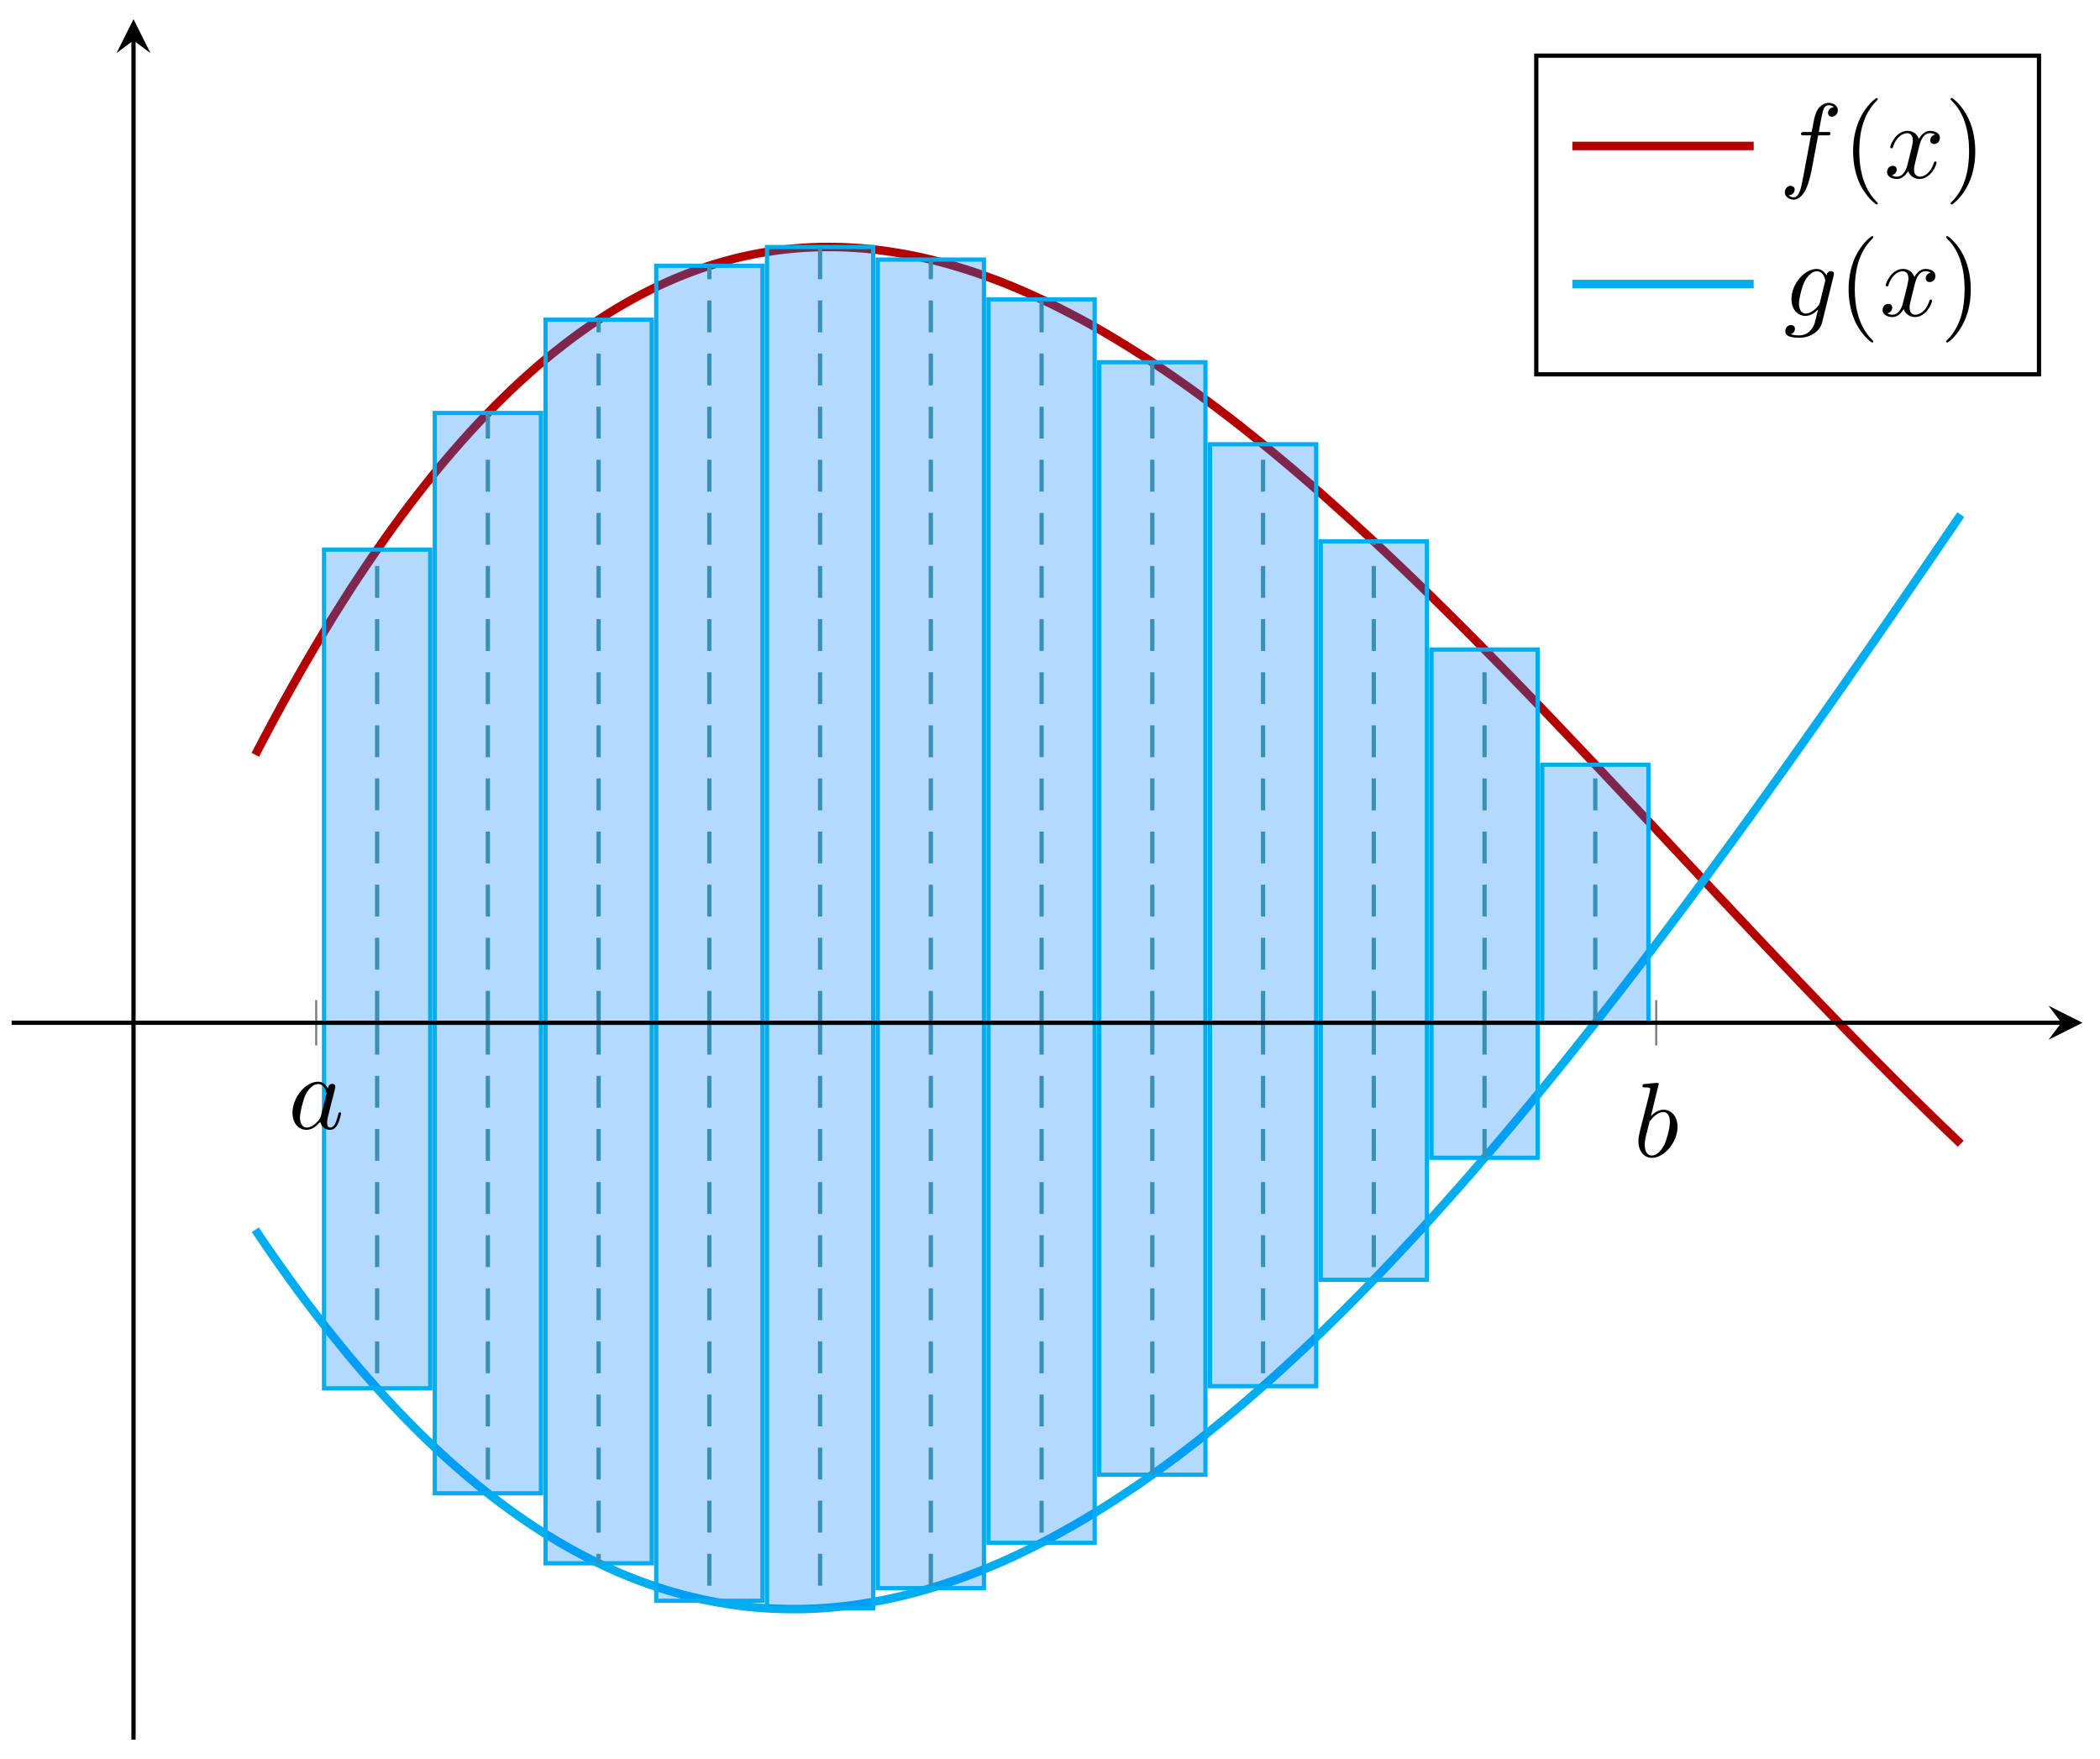
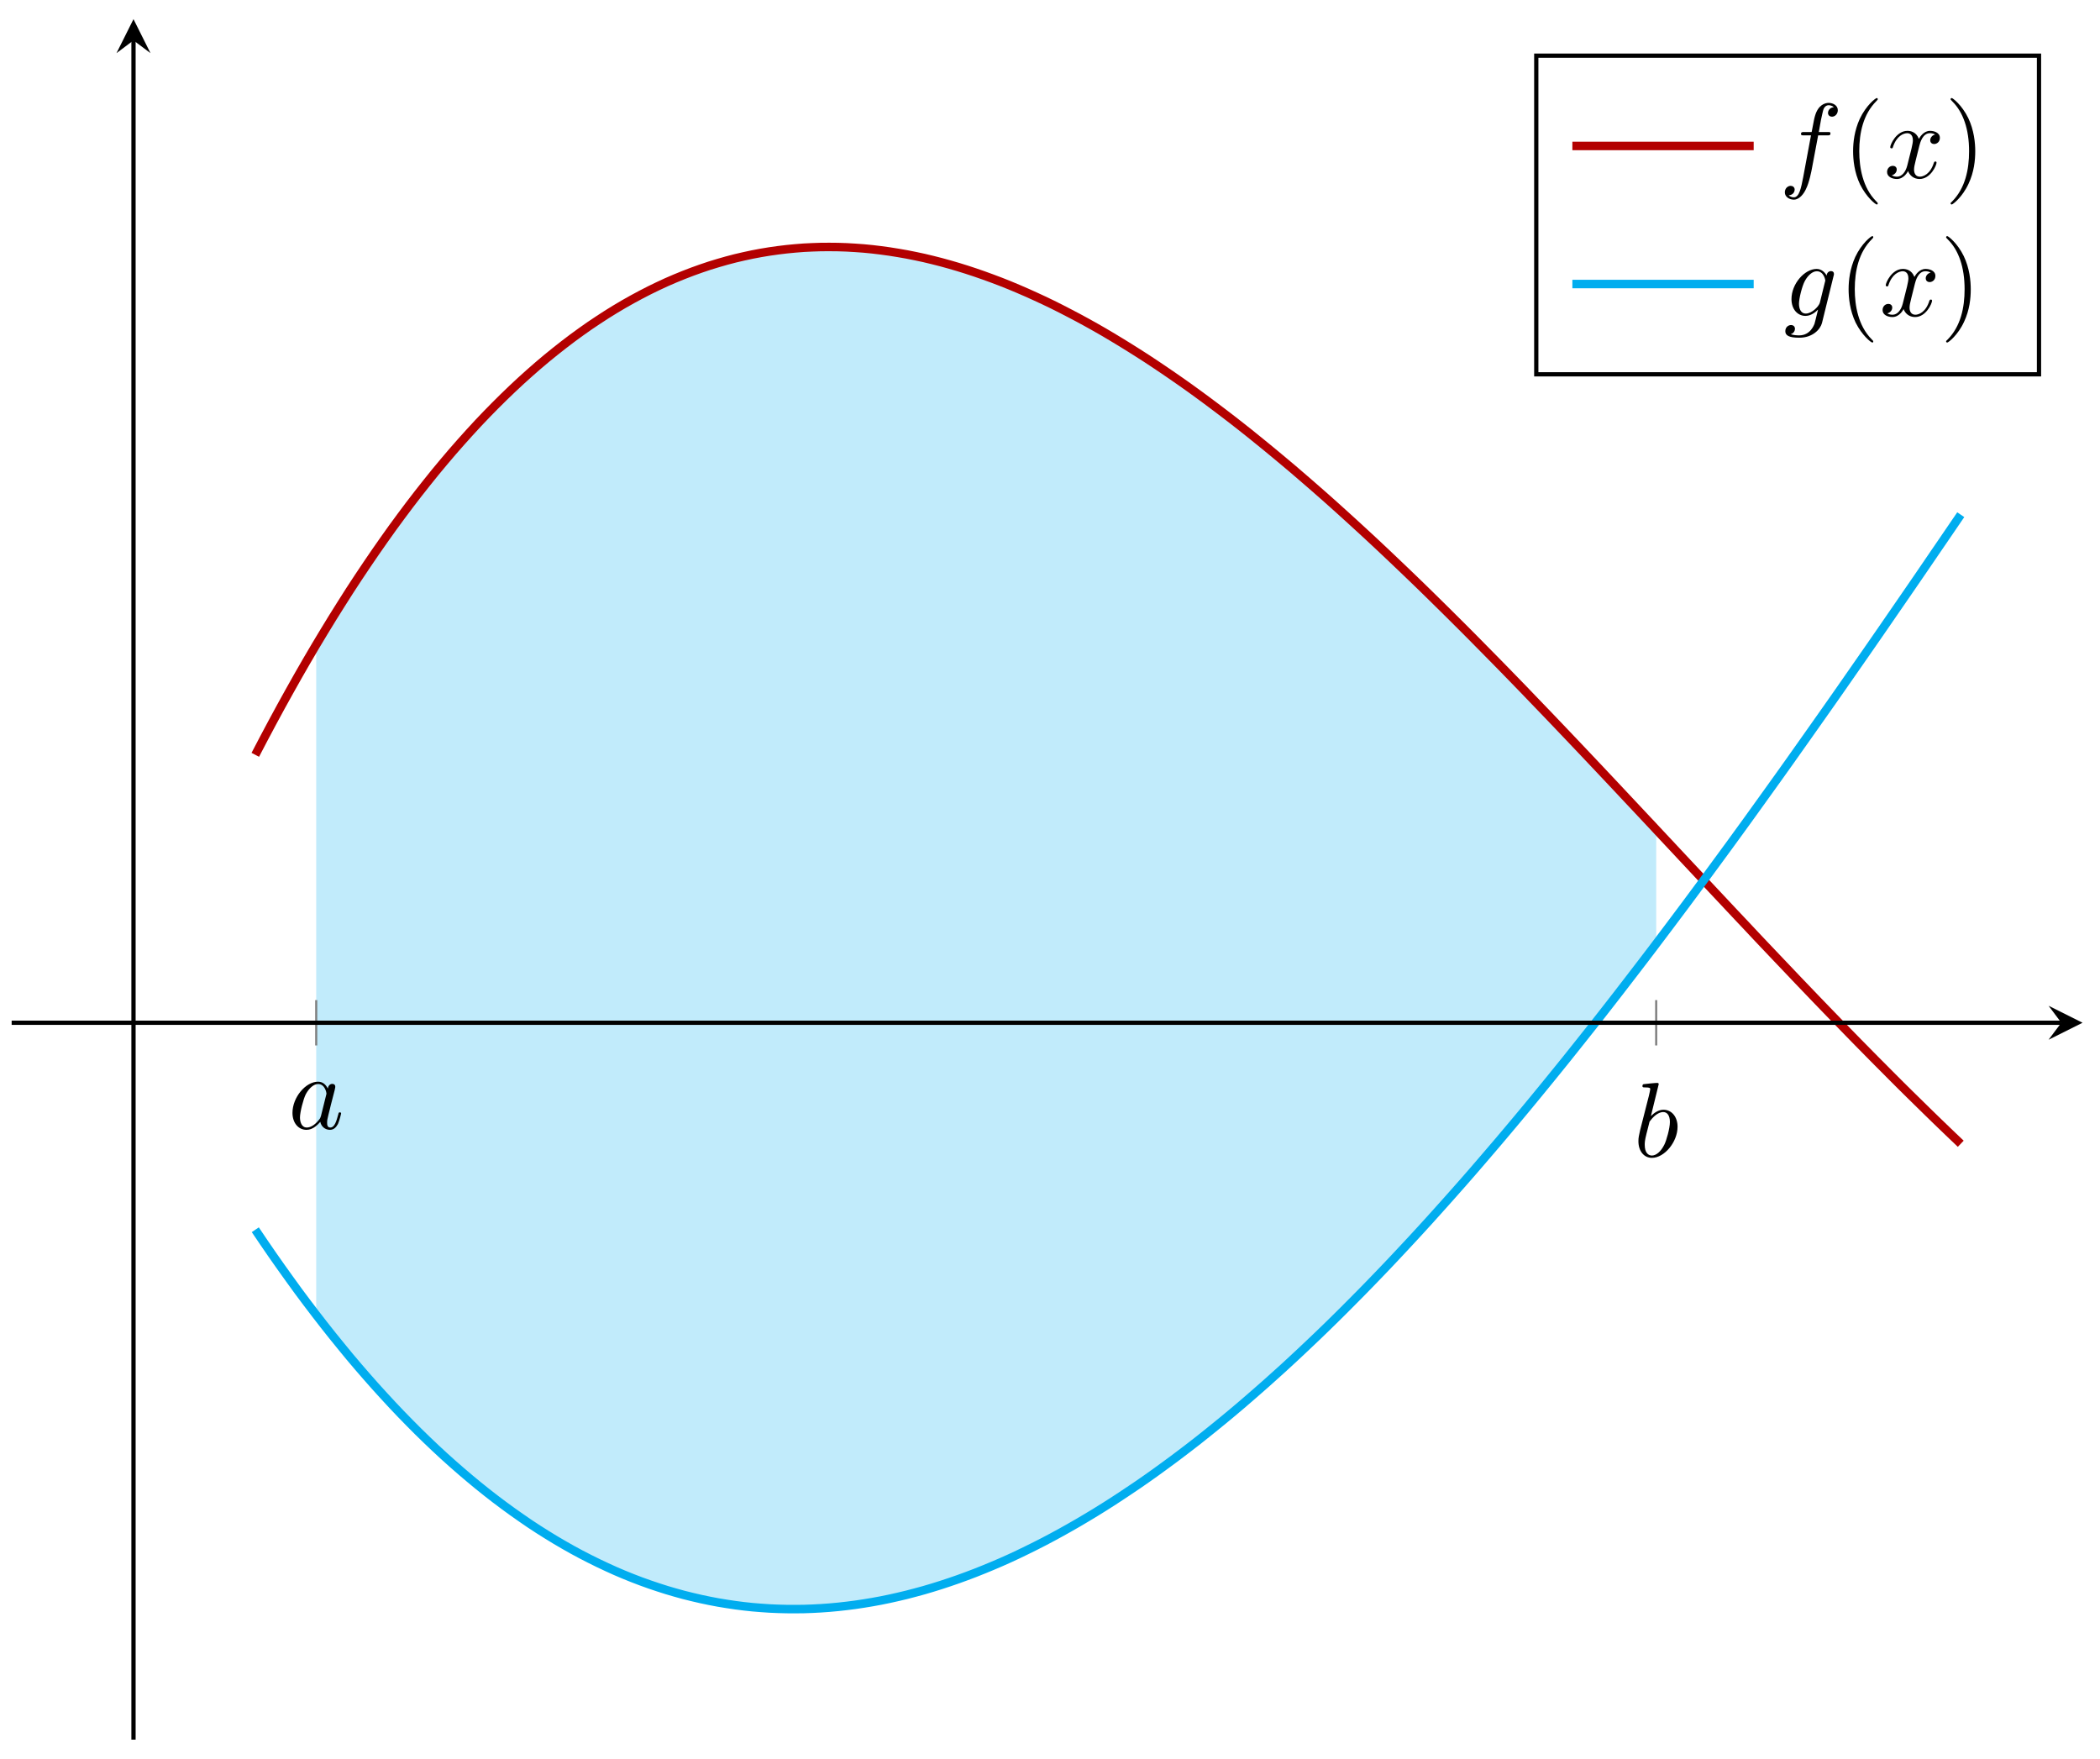
<svg xmlns="http://www.w3.org/2000/svg" xmlns:xlink="http://www.w3.org/1999/xlink" width="197pt" height="165pt" viewBox="0 0 197 165" version="1.1">
  <defs>
    <g>
      <symbol overflow="visible" id="glyph0-0">
        <path style="stroke:none;" d="" />
      </symbol>
      <symbol overflow="visible" id="glyph0-1">
        <path style="stroke:none;" d="M 3.719 -3.766 C 3.531 -4.141 3.25 -4.406 2.797 -4.406 C 1.641 -4.406 0.406 -2.938 0.406 -1.484 C 0.406 -0.547 0.953 0.109 1.719 0.109 C 1.922 0.109 2.422 0.062 3.016 -0.641 C 3.094 -0.219 3.453 0.109 3.922 0.109 C 4.281 0.109 4.5 -0.125 4.672 -0.438 C 4.828 -0.797 4.969 -1.406 4.969 -1.422 C 4.969 -1.531 4.875 -1.531 4.844 -1.531 C 4.75 -1.531 4.734 -1.484 4.703 -1.344 C 4.531 -0.703 4.359 -0.109 3.953 -0.109 C 3.672 -0.109 3.656 -0.375 3.656 -0.562 C 3.656 -0.781 3.672 -0.875 3.781 -1.312 C 3.891 -1.719 3.906 -1.828 4 -2.203 L 4.359 -3.594 C 4.422 -3.875 4.422 -3.891 4.422 -3.938 C 4.422 -4.109 4.312 -4.203 4.141 -4.203 C 3.891 -4.203 3.75 -3.984 3.719 -3.766 Z M 3.078 -1.188 C 3.016 -1 3.016 -0.984 2.875 -0.812 C 2.438 -0.266 2.031 -0.109 1.75 -0.109 C 1.25 -0.109 1.109 -0.656 1.109 -1.047 C 1.109 -1.547 1.422 -2.766 1.656 -3.234 C 1.969 -3.812 2.406 -4.188 2.812 -4.188 C 3.453 -4.188 3.594 -3.375 3.594 -3.312 C 3.594 -3.25 3.578 -3.188 3.562 -3.141 Z M 3.078 -1.188 " />
      </symbol>
      <symbol overflow="visible" id="glyph0-2">
        <path style="stroke:none;" d="M 2.375 -6.812 C 2.375 -6.812 2.375 -6.922 2.25 -6.922 C 2.031 -6.922 1.297 -6.844 1.031 -6.812 C 0.953 -6.812 0.844 -6.797 0.844 -6.625 C 0.844 -6.5 0.938 -6.5 1.094 -6.5 C 1.562 -6.5 1.578 -6.438 1.578 -6.328 C 1.578 -6.266 1.5 -5.922 1.453 -5.719 L 0.625 -2.469 C 0.516 -1.969 0.469 -1.797 0.469 -1.453 C 0.469 -0.516 1 0.109 1.734 0.109 C 2.906 0.109 4.141 -1.375 4.141 -2.812 C 4.141 -3.719 3.609 -4.406 2.812 -4.406 C 2.359 -4.406 1.938 -4.109 1.641 -3.812 Z M 1.453 -3.047 C 1.5 -3.266 1.5 -3.281 1.594 -3.391 C 2.078 -4.031 2.531 -4.188 2.797 -4.188 C 3.156 -4.188 3.422 -3.891 3.422 -3.25 C 3.422 -2.656 3.094 -1.516 2.906 -1.141 C 2.578 -0.469 2.125 -0.109 1.734 -0.109 C 1.391 -0.109 1.062 -0.375 1.062 -1.109 C 1.062 -1.312 1.062 -1.5 1.219 -2.125 Z M 1.453 -3.047 " />
      </symbol>
      <symbol overflow="visible" id="glyph0-3">
        <path style="stroke:none;" d="M 3.656 -3.984 L 4.516 -3.984 C 4.719 -3.984 4.812 -3.984 4.812 -4.188 C 4.812 -4.297 4.719 -4.297 4.547 -4.297 L 3.719 -4.297 L 3.922 -5.438 C 3.969 -5.641 4.109 -6.344 4.172 -6.469 C 4.25 -6.656 4.422 -6.812 4.641 -6.812 C 4.672 -6.812 4.938 -6.812 5.125 -6.625 C 4.688 -6.594 4.578 -6.234 4.578 -6.094 C 4.578 -5.859 4.766 -5.734 4.953 -5.734 C 5.219 -5.734 5.5 -5.969 5.5 -6.344 C 5.5 -6.797 5.047 -7.031 4.641 -7.031 C 4.297 -7.031 3.672 -6.844 3.375 -5.859 C 3.312 -5.656 3.281 -5.547 3.047 -4.297 L 2.359 -4.297 C 2.156 -4.297 2.047 -4.297 2.047 -4.109 C 2.047 -3.984 2.141 -3.984 2.328 -3.984 L 2.984 -3.984 L 2.25 -0.047 C 2.062 0.922 1.891 1.828 1.375 1.828 C 1.328 1.828 1.094 1.828 0.891 1.641 C 1.359 1.609 1.453 1.25 1.453 1.109 C 1.453 0.875 1.266 0.75 1.078 0.75 C 0.812 0.75 0.531 0.984 0.531 1.359 C 0.531 1.797 0.969 2.047 1.375 2.047 C 1.922 2.047 2.328 1.453 2.5 1.078 C 2.828 0.453 3.047 -0.75 3.062 -0.828 Z M 3.656 -3.984 " />
      </symbol>
      <symbol overflow="visible" id="glyph0-4">
        <path style="stroke:none;" d="M 3.328 -3.016 C 3.391 -3.266 3.625 -4.188 4.312 -4.188 C 4.359 -4.188 4.609 -4.188 4.812 -4.062 C 4.531 -4 4.344 -3.766 4.344 -3.516 C 4.344 -3.359 4.453 -3.172 4.719 -3.172 C 4.938 -3.172 5.25 -3.344 5.25 -3.75 C 5.25 -4.266 4.672 -4.406 4.328 -4.406 C 3.75 -4.406 3.406 -3.875 3.281 -3.656 C 3.031 -4.312 2.5 -4.406 2.203 -4.406 C 1.172 -4.406 0.594 -3.125 0.594 -2.875 C 0.594 -2.766 0.703 -2.766 0.719 -2.766 C 0.797 -2.766 0.828 -2.797 0.844 -2.875 C 1.188 -3.938 1.844 -4.188 2.188 -4.188 C 2.375 -4.188 2.719 -4.094 2.719 -3.516 C 2.719 -3.203 2.547 -2.547 2.188 -1.141 C 2.031 -0.531 1.672 -0.109 1.234 -0.109 C 1.172 -0.109 0.953 -0.109 0.734 -0.234 C 0.984 -0.297 1.203 -0.5 1.203 -0.781 C 1.203 -1.047 0.984 -1.125 0.844 -1.125 C 0.531 -1.125 0.297 -0.875 0.297 -0.547 C 0.297 -0.094 0.781 0.109 1.219 0.109 C 1.891 0.109 2.25 -0.594 2.266 -0.641 C 2.391 -0.281 2.75 0.109 3.344 0.109 C 4.375 0.109 4.938 -1.172 4.938 -1.422 C 4.938 -1.531 4.859 -1.531 4.828 -1.531 C 4.734 -1.531 4.719 -1.484 4.688 -1.422 C 4.359 -0.344 3.688 -0.109 3.375 -0.109 C 2.984 -0.109 2.828 -0.422 2.828 -0.766 C 2.828 -0.984 2.875 -1.203 2.984 -1.641 Z M 3.328 -3.016 " />
      </symbol>
      <symbol overflow="visible" id="glyph0-5">
        <path style="stroke:none;" d="M 4.688 -3.766 C 4.703 -3.812 4.719 -3.875 4.719 -3.938 C 4.719 -4.109 4.609 -4.203 4.438 -4.203 C 4.344 -4.203 4.062 -4.141 4.031 -3.781 C 3.844 -4.141 3.5 -4.406 3.094 -4.406 C 1.969 -4.406 0.734 -3.016 0.734 -1.578 C 0.734 -0.594 1.328 0 2.047 0 C 2.641 0 3.109 -0.469 3.203 -0.578 L 3.219 -0.562 C 3.016 0.312 2.891 0.734 2.891 0.75 C 2.844 0.844 2.516 1.828 1.453 1.828 C 1.266 1.828 0.938 1.812 0.656 1.719 C 0.953 1.641 1.062 1.375 1.062 1.203 C 1.062 1.047 0.953 0.859 0.688 0.859 C 0.469 0.859 0.156 1.031 0.156 1.438 C 0.156 1.844 0.516 2.047 1.469 2.047 C 2.719 2.047 3.438 1.266 3.594 0.672 Z M 3.406 -1.281 C 3.344 -1.016 3.109 -0.766 2.891 -0.578 C 2.688 -0.406 2.375 -0.219 2.078 -0.219 C 1.578 -0.219 1.438 -0.734 1.438 -1.141 C 1.438 -1.609 1.719 -2.797 2 -3.297 C 2.266 -3.781 2.688 -4.188 3.109 -4.188 C 3.766 -4.188 3.906 -3.375 3.906 -3.328 C 3.906 -3.281 3.891 -3.219 3.875 -3.188 Z M 3.406 -1.281 " />
      </symbol>
      <symbol overflow="visible" id="glyph1-0">
        <path style="stroke:none;" d="" />
      </symbol>
      <symbol overflow="visible" id="glyph1-1">
        <path style="stroke:none;" d="M 3.297 2.391 C 3.297 2.359 3.297 2.344 3.125 2.172 C 1.891 0.922 1.562 -0.969 1.562 -2.5 C 1.562 -4.234 1.938 -5.969 3.172 -7.203 C 3.297 -7.328 3.297 -7.344 3.297 -7.375 C 3.297 -7.453 3.266 -7.484 3.203 -7.484 C 3.094 -7.484 2.203 -6.797 1.609 -5.531 C 1.109 -4.438 0.984 -3.328 0.984 -2.5 C 0.984 -1.719 1.094 -0.516 1.641 0.625 C 2.25 1.844 3.094 2.5 3.203 2.5 C 3.266 2.5 3.297 2.469 3.297 2.391 Z M 3.297 2.391 " />
      </symbol>
      <symbol overflow="visible" id="glyph1-2">
        <path style="stroke:none;" d="M 2.875 -2.5 C 2.875 -3.266 2.766 -4.469 2.219 -5.609 C 1.625 -6.828 0.766 -7.484 0.672 -7.484 C 0.609 -7.484 0.562 -7.438 0.562 -7.375 C 0.562 -7.344 0.562 -7.328 0.75 -7.141 C 1.734 -6.156 2.297 -4.578 2.297 -2.5 C 2.297 -0.781 1.938 0.969 0.703 2.219 C 0.562 2.344 0.562 2.359 0.562 2.391 C 0.562 2.453 0.609 2.5 0.672 2.5 C 0.766 2.5 1.672 1.812 2.25 0.547 C 2.766 -0.547 2.875 -1.656 2.875 -2.5 Z M 2.875 -2.5 " />
      </symbol>
    </g>
    <clipPath id="clip1">
      <path d="M 12 11 L 195.363 11 L 195.363 119 L 12 119 Z M 12 11 " />
    </clipPath>
    <clipPath id="clip2">
      <path d="M 12 37 L 195.363 37 L 195.363 163 L 12 163 Z M 12 37 " />
    </clipPath>
  </defs>
  <g id="surface1">
+     <path style=" stroke:none;fill-rule:nonzero;fill:rgb(40.001%,80.704%,96.237%);fill-opacity:0.4;" d="M 29.664 60.48 L 30.383 59.285 L 31.188 57.969 L 31.992 56.684 L 32.793 55.422 L 33.598 54.191 L 34.402 52.988 L 35.207 51.809 L 36.012 50.656 L 36.812 49.531 L 37.617 48.434 L 38.422 47.359 L 39.227 46.312 L 40.031 45.293 L 40.832 44.297 L 41.637 43.328 L 42.441 42.383 L 43.246 41.465 L 44.051 40.57 L 44.852 39.699 L 45.656 38.855 L 46.461 38.035 L 47.266 37.238 L 48.07 36.465 L 48.875 35.715 L 49.676 34.992 L 50.48 34.289 L 51.285 33.609 L 52.09 32.957 L 52.895 32.324 L 53.695 31.715 L 54.5 31.129 L 55.305 30.562 L 56.109 30.023 L 56.914 29.5 L 57.715 29.004 L 58.52 28.527 L 59.324 28.074 L 60.129 27.641 L 60.934 27.227 L 61.738 26.836 L 62.539 26.465 L 63.344 26.117 L 64.148 25.789 L 64.953 25.48 L 65.758 25.191 L 66.559 24.922 L 67.363 24.676 L 68.168 24.445 L 68.973 24.234 L 69.777 24.047 L 70.578 23.875 L 71.383 23.723 L 72.188 23.59 L 72.992 23.477 L 73.797 23.379 L 74.602 23.301 L 75.402 23.238 L 76.207 23.199 L 77.012 23.172 L 77.816 23.168 L 78.621 23.176 L 79.422 23.203 L 80.227 23.25 L 81.031 23.309 L 81.836 23.387 L 82.641 23.484 L 83.441 23.594 L 84.246 23.723 L 85.051 23.863 L 85.855 24.023 L 86.66 24.195 L 87.465 24.387 L 88.266 24.59 L 89.07 24.812 L 89.875 25.047 L 90.68 25.297 L 91.484 25.562 L 92.285 25.84 L 93.09 26.133 L 93.895 26.438 L 94.699 26.758 L 95.504 27.094 L 96.305 27.441 L 97.109 27.805 L 97.914 28.176 L 98.719 28.562 L 99.523 28.965 L 100.324 29.379 L 101.129 29.801 L 101.934 30.238 L 102.738 30.688 L 103.543 31.148 L 104.348 31.625 L 105.148 32.109 L 105.953 32.605 L 106.758 33.113 L 107.562 33.629 L 108.367 34.16 L 109.168 34.699 L 109.973 35.25 L 110.777 35.809 L 111.582 36.379 L 112.387 36.961 L 113.188 37.551 L 113.992 38.152 L 114.797 38.762 L 115.602 39.379 L 116.406 40.008 L 117.211 40.645 L 118.012 41.293 L 118.816 41.945 L 119.621 42.609 L 120.426 43.281 L 121.23 43.957 L 122.031 44.645 L 122.836 45.34 L 123.641 46.043 L 124.445 46.75 L 125.25 47.469 L 126.051 48.191 L 126.855 48.922 L 127.66 49.66 L 128.465 50.402 L 129.27 51.152 L 130.074 51.91 L 130.875 52.672 L 131.68 53.438 L 132.484 54.211 L 133.289 54.988 L 134.094 55.773 L 134.895 56.562 L 135.699 57.355 L 137.309 58.957 L 138.113 59.766 L 138.914 60.578 L 140.523 62.211 L 141.328 63.035 L 142.938 64.691 L 143.738 65.527 L 145.348 67.199 L 146.957 68.887 L 147.758 69.73 L 148.562 70.578 L 150.172 72.281 L 150.977 73.137 L 151.777 73.988 L 152.582 74.848 L 153.387 75.703 L 154.191 76.562 L 154.996 77.418 L 155.367 77.816 L 155.367 88.535 L 154.996 89.027 L 154.191 90.082 L 153.387 91.133 L 152.582 92.18 L 151.777 93.223 L 150.977 94.254 L 150.172 95.285 L 149.367 96.309 L 148.562 97.324 L 147.758 98.336 L 146.957 99.34 L 146.152 100.336 L 145.348 101.328 L 144.543 102.312 L 143.738 103.293 L 142.938 104.262 L 142.133 105.227 L 141.328 106.184 L 140.523 107.137 L 139.719 108.078 L 138.914 109.016 L 138.113 109.945 L 137.309 110.867 L 136.504 111.777 L 135.699 112.684 L 134.895 113.582 L 134.094 114.473 L 133.289 115.355 L 132.484 116.23 L 131.68 117.094 L 130.875 117.953 L 130.074 118.801 L 129.27 119.641 L 128.465 120.473 L 127.66 121.297 L 126.855 122.109 L 126.051 122.918 L 125.25 123.711 L 124.445 124.5 L 123.641 125.277 L 122.836 126.043 L 122.031 126.805 L 121.23 127.551 L 120.426 128.293 L 119.621 129.02 L 118.816 129.742 L 118.012 130.449 L 117.211 131.148 L 116.406 131.84 L 115.602 132.52 L 114.797 133.188 L 113.992 133.844 L 113.188 134.492 L 112.387 135.129 L 111.582 135.754 L 110.777 136.367 L 109.973 136.973 L 109.168 137.562 L 108.367 138.145 L 107.562 138.715 L 106.758 139.273 L 105.953 139.816 L 105.148 140.352 L 104.348 140.875 L 103.543 141.387 L 102.738 141.887 L 101.934 142.371 L 101.129 142.848 L 100.324 143.309 L 99.523 143.758 L 98.719 144.195 L 97.914 144.621 L 97.109 145.031 L 96.305 145.43 L 95.504 145.816 L 94.699 146.191 L 93.895 146.551 L 93.09 146.895 L 92.285 147.227 L 91.484 147.547 L 90.68 147.852 L 89.875 148.145 L 89.07 148.422 L 88.266 148.688 L 87.465 148.938 L 86.66 149.176 L 85.855 149.395 L 85.051 149.605 L 84.246 149.797 L 83.441 149.977 L 82.641 150.141 L 81.836 150.289 L 81.031 150.422 L 80.227 150.543 L 79.422 150.645 L 78.621 150.734 L 77.816 150.809 L 77.012 150.867 L 76.207 150.91 L 75.402 150.938 L 74.602 150.945 L 73.797 150.941 L 72.992 150.922 L 72.188 150.887 L 71.383 150.832 L 70.578 150.766 L 69.777 150.68 L 68.973 150.578 L 68.168 150.457 L 67.363 150.324 L 66.559 150.172 L 65.758 150.004 L 64.953 149.816 L 64.148 149.617 L 63.344 149.395 L 62.539 149.16 L 61.738 148.902 L 60.934 148.633 L 60.129 148.344 L 59.324 148.035 L 58.52 147.711 L 57.715 147.367 L 56.914 147.004 L 56.109 146.625 L 55.305 146.227 L 54.5 145.812 L 53.695 145.379 L 52.895 144.926 L 52.09 144.453 L 51.285 143.961 L 50.48 143.453 L 49.676 142.926 L 48.875 142.375 L 48.07 141.809 L 47.266 141.223 L 46.461 140.617 L 45.656 139.992 L 44.852 139.348 L 44.051 138.684 L 43.246 138 L 42.441 137.297 L 41.637 136.574 L 40.832 135.828 L 40.031 135.066 L 39.227 134.281 L 38.422 133.473 L 37.617 132.648 L 36.812 131.801 L 36.012 130.934 L 35.207 130.047 L 34.402 129.137 L 33.598 128.207 L 32.793 127.258 L 31.992 126.281 L 31.188 125.289 L 30.383 124.273 L 29.664 123.348 Z M 29.664 60.48 " />
    <g clip-path="url(#clip1)" clip-rule="nonzero">
      <path style="fill:none;stroke-width:0.797;stroke-linecap:butt;stroke-linejoin:miter;stroke:rgb(70%,0%,0%);stroke-opacity:1;stroke-miterlimit:10;" d="M 22.853 92.38 L 23.658 93.919 L 24.462 95.43 L 25.267 96.915 L 26.072 98.368 L 26.873 99.793 L 27.677 101.192 L 28.482 102.563 L 29.287 103.903 L 30.091 105.219 L 30.896 106.504 L 31.697 107.766 L 32.501 108.996 L 33.306 110.199 L 34.111 111.379 L 34.915 112.531 L 35.716 113.656 L 36.521 114.754 L 37.325 115.828 L 38.13 116.875 L 38.935 117.895 L 39.736 118.891 L 40.54 119.859 L 41.345 120.805 L 42.15 121.723 L 42.954 122.617 L 43.755 123.488 L 44.56 124.332 L 45.364 125.152 L 46.169 125.949 L 46.974 126.723 L 47.778 127.473 L 48.579 128.195 L 49.384 128.898 L 50.188 129.578 L 50.993 130.23 L 51.798 130.863 L 52.599 131.472 L 53.403 132.058 L 54.208 132.625 L 55.013 133.164 L 55.817 133.687 L 56.618 134.183 L 57.423 134.66 L 58.227 135.113 L 59.032 135.547 L 59.837 135.961 L 60.641 136.351 L 61.442 136.722 L 62.247 137.07 L 63.052 137.398 L 63.856 137.707 L 64.661 137.996 L 65.462 138.265 L 66.266 138.511 L 67.071 138.742 L 67.876 138.953 L 68.68 139.14 L 69.481 139.312 L 70.286 139.464 L 71.09 139.597 L 71.895 139.711 L 72.7 139.808 L 73.504 139.886 L 74.305 139.949 L 75.11 139.988 L 75.915 140.015 L 76.719 140.019 L 77.524 140.011 L 78.325 139.984 L 79.129 139.937 L 79.934 139.879 L 80.739 139.8 L 81.543 139.703 L 82.344 139.593 L 83.149 139.464 L 83.953 139.324 L 84.758 139.164 L 85.563 138.992 L 86.367 138.8 L 87.168 138.597 L 87.973 138.375 L 88.778 138.14 L 89.582 137.89 L 90.387 137.625 L 91.188 137.347 L 91.992 137.054 L 92.797 136.75 L 93.602 136.429 L 94.406 136.093 L 95.207 135.746 L 96.012 135.383 L 96.816 135.011 L 97.621 134.625 L 98.426 134.222 L 99.227 133.808 L 100.031 133.386 L 100.836 132.949 L 101.641 132.5 L 102.445 132.039 L 103.25 131.562 L 104.051 131.078 L 104.855 130.582 L 105.66 130.074 L 106.465 129.558 L 107.269 129.027 L 108.07 128.488 L 108.875 127.937 L 109.679 127.379 L 110.484 126.809 L 111.289 126.226 L 112.09 125.637 L 112.894 125.035 L 113.699 124.426 L 114.504 123.809 L 115.308 123.18 L 116.113 122.543 L 116.914 121.895 L 117.718 121.242 L 118.523 120.578 L 119.328 119.906 L 120.132 119.231 L 120.933 118.543 L 121.738 117.848 L 122.543 117.145 L 123.347 116.438 L 124.152 115.719 L 124.953 114.996 L 125.757 114.266 L 126.562 113.528 L 127.367 112.785 L 128.171 112.035 L 128.976 111.278 L 129.777 110.516 L 130.581 109.75 L 131.386 108.977 L 132.191 108.199 L 132.995 107.414 L 133.796 106.625 L 134.601 105.832 L 136.21 104.231 L 137.015 103.422 L 137.816 102.61 L 139.425 100.977 L 140.23 100.153 L 141.839 98.497 L 142.64 97.661 L 144.249 95.989 L 145.858 94.301 L 146.659 93.458 L 147.464 92.61 L 149.073 90.907 L 149.878 90.051 L 150.679 89.2 L 151.483 88.341 L 152.288 87.485 L 153.093 86.626 L 153.897 85.77 L 154.698 84.911 L 158.721 80.614 L 159.522 79.755 L 160.327 78.899 L 161.132 78.04 L 161.936 77.184 L 162.741 76.333 L 163.542 75.477 L 164.346 74.626 L 165.956 72.931 L 166.76 72.087 L 167.561 71.243 L 169.17 69.564 L 169.975 68.728 L 170.78 67.896 L 171.584 67.068 L 172.385 66.243 L 173.19 65.419 L 174.799 63.786 L 175.604 62.978 L 176.405 62.173 L 177.209 61.368 L 178.014 60.572 L 179.623 58.993 L 180.424 58.212 L 181.229 57.435 L 182.034 56.661 L 182.838 55.896 " transform="matrix(1.00002,0,0,-1.00002,1.095662,163.1899)" />
    </g>
    <g clip-path="url(#clip2)" clip-rule="nonzero">
      <path style="fill:none;stroke-width:0.797;stroke-linecap:butt;stroke-linejoin:miter;stroke:rgb(0%,67.839%,93.729%);stroke-opacity:1;stroke-miterlimit:10;" d="M 22.853 47.83 L 23.658 46.638 L 24.462 45.466 L 25.267 44.322 L 26.072 43.197 L 26.873 42.091 L 27.677 41.013 L 28.482 39.955 L 29.287 38.916 L 30.091 37.9 L 30.896 36.908 L 31.697 35.931 L 32.501 34.982 L 33.306 34.053 L 34.111 33.142 L 34.915 32.256 L 35.716 31.389 L 36.521 30.541 L 37.325 29.717 L 38.13 28.908 L 38.935 28.123 L 39.736 27.361 L 40.54 26.615 L 41.345 25.893 L 42.15 25.189 L 42.954 24.506 L 43.755 23.842 L 44.56 23.197 L 45.364 22.572 L 46.169 21.967 L 46.974 21.381 L 47.778 20.815 L 48.579 20.264 L 49.384 19.736 L 50.188 19.229 L 50.993 18.736 L 51.798 18.264 L 52.599 17.811 L 53.403 17.377 L 54.208 16.963 L 55.013 16.565 L 55.817 16.186 L 56.618 15.822 L 57.423 15.479 L 58.227 15.154 L 59.032 14.846 L 59.837 14.557 L 60.641 14.287 L 61.442 14.03 L 62.247 13.795 L 63.052 13.572 L 63.856 13.373 L 64.661 13.186 L 65.462 13.018 L 66.266 12.865 L 67.071 12.733 L 67.876 12.612 L 68.68 12.51 L 69.481 12.424 L 70.286 12.358 L 71.09 12.303 L 71.895 12.268 L 72.7 12.248 L 73.504 12.244 L 74.305 12.252 L 75.11 12.28 L 75.915 12.323 L 76.719 12.381 L 77.524 12.455 L 78.325 12.545 L 79.129 12.647 L 79.934 12.768 L 80.739 12.901 L 81.543 13.049 L 82.344 13.213 L 83.149 13.393 L 83.953 13.584 L 84.758 13.795 L 85.563 14.014 L 86.367 14.252 L 87.168 14.502 L 87.973 14.768 L 88.778 15.045 L 89.582 15.338 L 90.387 15.643 L 91.188 15.963 L 91.992 16.295 L 92.797 16.639 L 93.602 16.998 L 94.406 17.373 L 95.207 17.76 L 96.012 18.158 L 96.816 18.568 L 97.621 18.994 L 98.426 19.432 L 99.227 19.881 L 100.031 20.342 L 100.836 20.818 L 101.641 21.303 L 102.445 21.803 L 103.25 22.314 L 104.051 22.838 L 104.855 23.373 L 105.66 23.916 L 106.465 24.475 L 107.269 25.045 L 108.07 25.627 L 108.875 26.217 L 109.679 26.822 L 110.484 27.435 L 111.289 28.06 L 112.09 28.697 L 112.894 29.346 L 113.699 30.002 L 114.504 30.67 L 115.308 31.349 L 116.113 32.041 L 116.914 32.74 L 117.718 33.447 L 118.523 34.17 L 119.328 34.896 L 120.132 35.638 L 120.933 36.385 L 121.738 37.146 L 122.543 37.912 L 123.347 38.689 L 124.152 39.478 L 124.953 40.271 L 125.757 41.08 L 126.562 41.892 L 127.367 42.716 L 128.171 43.548 L 128.976 44.388 L 129.777 45.236 L 130.581 46.095 L 131.386 46.959 L 132.191 47.834 L 132.995 48.716 L 133.796 49.607 L 134.601 50.505 L 135.406 51.412 L 136.21 52.322 L 137.015 53.244 L 137.816 54.173 L 138.62 55.111 L 139.425 56.052 L 140.23 57.005 L 141.034 57.962 L 141.839 58.927 L 142.64 59.896 L 143.444 60.876 L 144.249 61.861 L 145.054 62.853 L 145.858 63.849 L 146.659 64.853 L 147.464 65.864 L 148.269 66.88 L 149.073 67.903 L 149.878 68.935 L 150.679 69.966 L 151.483 71.009 L 152.288 72.056 L 153.093 73.106 L 153.897 74.161 L 154.698 75.224 L 155.503 76.29 L 157.112 78.438 L 158.721 80.61 L 159.522 81.7 L 161.132 83.895 L 161.936 85.001 L 162.741 86.11 L 163.542 87.223 L 164.346 88.341 L 165.151 89.462 L 165.956 90.587 L 166.76 91.715 L 167.561 92.848 L 168.366 93.985 L 169.975 96.266 L 170.78 97.411 L 171.584 98.559 L 172.385 99.711 L 173.995 102.024 L 174.799 103.184 L 175.604 104.348 L 176.405 105.512 L 178.014 107.848 L 178.819 109.02 L 179.623 110.196 L 180.424 111.371 L 181.229 112.547 L 182.838 114.906 " transform="matrix(1.00002,0,0,-1.00002,1.095662,163.1899)" />
    </g>
-     <path style="fill-rule:nonzero;fill:rgb(0%,50%,100%);fill-opacity:0.3;stroke-width:0.399;stroke-linecap:butt;stroke-linejoin:miter;stroke:rgb(0%,67.839%,93.729%);stroke-opacity:1;stroke-miterlimit:10;" d="M 29.302 67.247 L 39.263 67.247 L 39.263 111.629 L 29.302 111.629 Z M 39.689 67.247 L 49.653 67.247 L 49.653 124.445 L 39.689 124.445 Z M 50.079 67.247 L 60.04 67.247 L 60.04 133.195 L 50.079 133.195 Z M 60.466 67.247 L 70.43 67.247 L 70.43 138.257 L 60.466 138.257 Z M 70.856 67.247 L 80.817 67.247 L 80.817 140.011 L 70.856 140.011 Z M 81.243 67.247 L 91.207 67.247 L 91.207 138.836 L 81.243 138.836 Z M 91.633 67.247 L 101.594 67.247 L 101.594 135.105 L 91.633 135.105 Z M 102.019 67.247 L 111.984 67.247 L 111.984 129.207 L 102.019 129.207 Z M 112.41 67.247 L 122.371 67.247 L 122.371 121.512 L 112.41 121.512 Z M 122.796 67.247 L 132.761 67.247 L 132.761 112.403 L 122.796 112.403 Z M 133.187 67.247 L 143.148 67.247 L 143.148 102.258 L 133.187 102.258 Z M 143.573 67.247 L 153.538 67.247 L 153.538 91.454 L 143.573 91.454 Z M 143.573 67.247 " transform="matrix(1.00002,0,0,-1.00002,1.095662,163.1899)" />
-     <path style="fill-rule:nonzero;fill:rgb(0%,50%,100%);fill-opacity:0.3;stroke-width:0.399;stroke-linecap:butt;stroke-linejoin:miter;stroke:rgb(0%,67.839%,93.729%);stroke-opacity:1;stroke-miterlimit:10;" d="M 29.302 67.247 L 39.263 67.247 L 39.263 32.951 L 29.302 32.951 Z M 39.689 67.247 L 49.653 67.247 L 49.653 23.107 L 39.689 23.107 Z M 50.079 67.247 L 60.04 67.247 L 60.04 16.541 L 50.079 16.541 Z M 60.466 67.247 L 70.43 67.247 L 70.43 13.022 L 60.466 13.022 Z M 70.856 67.247 L 80.817 67.247 L 80.817 12.319 L 70.856 12.319 Z M 81.243 67.247 L 91.207 67.247 L 91.207 14.209 L 81.243 14.209 Z M 91.633 67.247 L 101.594 67.247 L 101.594 18.463 L 91.633 18.463 Z M 102.019 67.247 L 111.984 67.247 L 111.984 24.854 L 102.019 24.854 Z M 112.41 67.247 L 122.371 67.247 L 122.371 33.158 L 112.41 33.158 Z M 122.796 67.247 L 132.761 67.247 L 132.761 43.138 L 122.796 43.138 Z M 133.187 67.247 L 143.148 67.247 L 143.148 54.579 L 133.187 54.579 Z M 143.573 67.247 L 153.538 67.247 Z M 143.573 67.247 " transform="matrix(1.00002,0,0,-1.00002,1.095662,163.1899)" />
-     <path style="fill:none;stroke-width:0.399;stroke-linecap:butt;stroke-linejoin:miter;stroke:rgb(22.235%,56.57%,71.022%);stroke-opacity:1;stroke-dasharray:2.989,1.993;stroke-miterlimit:10;" d="M 34.283 67.247 L 34.283 111.629 M 44.669 67.247 L 44.669 124.445 M 55.059 67.247 L 55.059 133.195 M 65.446 67.247 L 65.446 138.257 M 75.836 67.247 L 75.836 140.011 M 86.223 67.247 L 86.223 138.836 M 96.613 67.247 L 96.613 135.105 M 107 67.247 L 107 129.207 M 117.39 67.247 L 117.39 121.512 M 127.777 67.247 L 127.777 112.403 M 138.167 67.247 L 138.167 102.258 M 148.554 67.247 L 148.554 91.454 " transform="matrix(1.00002,0,0,-1.00002,1.095662,163.1899)" />
-     <path style="fill:none;stroke-width:0.399;stroke-linecap:butt;stroke-linejoin:miter;stroke:rgb(22.235%,56.57%,71.022%);stroke-opacity:1;stroke-dasharray:2.989,1.993;stroke-miterlimit:10;" d="M 34.283 67.247 L 34.283 32.951 M 44.669 67.247 L 44.669 23.107 M 55.059 67.247 L 55.059 16.541 M 65.446 67.247 L 65.446 13.022 M 75.836 67.247 L 75.836 12.319 M 86.223 67.247 L 86.223 14.209 M 96.613 67.247 L 96.613 18.463 M 107 67.247 L 107 24.854 M 117.39 67.247 L 117.39 33.158 M 127.777 67.247 L 127.777 43.138 M 138.167 67.247 L 138.167 54.579 M 148.554 67.247 L 148.554 67.247 " transform="matrix(1.00002,0,0,-1.00002,1.095662,163.1899)" />
-     <path style="fill:none;stroke-width:0.199;stroke-linecap:butt;stroke-linejoin:miter;stroke:rgb(50%,50%,50%);stroke-opacity:1;stroke-miterlimit:10;" d="M 28.568 65.118 L 28.568 69.372 M 154.268 65.118 L 154.268 69.372 " transform="matrix(1.00002,0,0,-1.00002,1.095662,163.1899)" />
-     <path style="fill:none;stroke-width:0.399;stroke-linecap:butt;stroke-linejoin:miter;stroke:rgb(0%,0%,0%);stroke-opacity:1;stroke-miterlimit:10;" d="M -0.002 67.247 L 192.272 67.247 " transform="matrix(1.00002,0,0,-1.00002,1.095662,163.1899)" />
-     <path style=" stroke:none;fill-rule:nonzero;fill:rgb(0%,0%,0%);fill-opacity:1;" d="M 195.363 95.941 L 192.176 94.348 L 193.371 95.941 L 192.176 97.535 " />
-     <path style="fill:none;stroke-width:0.399;stroke-linecap:butt;stroke-linejoin:miter;stroke:rgb(0%,0%,0%);stroke-opacity:1;stroke-miterlimit:10;" d="M 11.428 -0.001 L 11.428 159.398 " transform="matrix(1.00002,0,0,-1.00002,1.095662,163.1899)" />
-     <path style=" stroke:none;fill-rule:nonzero;fill:rgb(0%,0%,0%);fill-opacity:1;" d="M 12.523 1.797 L 10.93 4.984 L 12.523 3.789 L 14.117 4.984 " />
    <g style="fill:rgb(0%,0%,0%);fill-opacity:1;">
      <use xlink:href="#glyph0-1" x="27.031" y="105.878" />
    </g>
    <g style="fill:rgb(0%,0%,0%);fill-opacity:1;">
      <use xlink:href="#glyph0-2" x="153.23" y="108.507" />
    </g>
    <path style="fill-rule:nonzero;fill:rgb(100%,100%,100%);fill-opacity:1;stroke-width:0.399;stroke-linecap:butt;stroke-linejoin:miter;stroke:rgb(0%,0%,0%);stroke-opacity:1;stroke-miterlimit:10;" d="M 143.019 128.074 L 190.178 128.074 L 190.178 157.964 L 143.019 157.964 Z M 143.019 128.074 " transform="matrix(1.00002,0,0,-1.00002,1.095662,163.1899)" />
-     <path style="fill:none;stroke-width:0.797;stroke-linecap:butt;stroke-linejoin:miter;stroke:rgb(70%,0%,0%);stroke-opacity:1;stroke-miterlimit:10;" d="M -0.001 0.001 L 17.007 0.001 " transform="matrix(1.00002,0,0,-1.00002,147.5046,13.69195)" />
+     <path style="fill:none;stroke-width:0.797;stroke-linecap:butt;stroke-linejoin:miter;stroke:rgb(70%,0%,0%);stroke-opacity:1;stroke-miterlimit:10;" d="M 0 0.002 L 17.008 0.002 " transform="matrix(1.00002,0,0,-1.00002,147.5036,13.69295)" />
    <g style="fill:rgb(0%,0%,0%);fill-opacity:1;">
-       <use xlink:href="#glyph0-3" x="166.904" y="16.681" />
+       <use xlink:href="#glyph0-3" x="166.904" y="16.682" />
    </g>
    <g style="fill:rgb(0%,0%,0%);fill-opacity:1;">
-       <use xlink:href="#glyph1-1" x="172.854" y="16.681" />
+       <use xlink:href="#glyph1-1" x="172.854" y="16.682" />
    </g>
    <g style="fill:rgb(0%,0%,0%);fill-opacity:1;">
-       <use xlink:href="#glyph0-4" x="176.728" y="16.681" />
+       <use xlink:href="#glyph0-4" x="176.728" y="16.682" />
    </g>
    <g style="fill:rgb(0%,0%,0%);fill-opacity:1;">
-       <use xlink:href="#glyph1-2" x="182.422" y="16.681" />
+       <use xlink:href="#glyph1-2" x="182.422" y="16.682" />
    </g>
-     <path style="fill:none;stroke-width:0.797;stroke-linecap:butt;stroke-linejoin:miter;stroke:rgb(0%,67.839%,93.729%);stroke-opacity:1;stroke-miterlimit:10;" d="M -0.001 -0 L 17.007 -0 " transform="matrix(1.00002,0,0,-1.00002,147.5046,26.64421)" />
+     <path style="fill:none;stroke-width:0.797;stroke-linecap:butt;stroke-linejoin:miter;stroke:rgb(0%,67.839%,93.729%);stroke-opacity:1;stroke-miterlimit:10;" d="M 0 -0 L 17.008 -0 " transform="matrix(1.00002,0,0,-1.00002,147.5036,26.64421)" />
    <g style="fill:rgb(0%,0%,0%);fill-opacity:1;">
      <use xlink:href="#glyph0-5" x="167.324" y="29.633" />
    </g>
    <g style="fill:rgb(0%,0%,0%);fill-opacity:1;">
      <use xlink:href="#glyph1-1" x="172.433" y="29.633" />
    </g>
    <g style="fill:rgb(0%,0%,0%);fill-opacity:1;">
-       <use xlink:href="#glyph0-4" x="176.308" y="29.633" />
+       <use xlink:href="#glyph0-4" x="176.307" y="29.633" />
    </g>
    <g style="fill:rgb(0%,0%,0%);fill-opacity:1;">
-       <use xlink:href="#glyph1-2" x="182.002" y="29.633" />
+       <use xlink:href="#glyph1-2" x="182.001" y="29.633" />
    </g>
+     <path style="fill:none;stroke-width:0.199;stroke-linecap:butt;stroke-linejoin:miter;stroke:rgb(50%,50%,50%);stroke-opacity:1;stroke-miterlimit:10;" d="M 28.568 65.118 L 28.568 69.372 M 154.268 65.118 L 154.268 69.372 " transform="matrix(1.00002,0,0,-1.00002,1.095662,163.1899)" />
+     <path style="fill:none;stroke-width:0.399;stroke-linecap:butt;stroke-linejoin:miter;stroke:rgb(0%,0%,0%);stroke-opacity:1;stroke-miterlimit:10;" d="M -0.002 67.247 L 192.272 67.247 " transform="matrix(1.00002,0,0,-1.00002,1.095662,163.1899)" />
+     <path style=" stroke:none;fill-rule:nonzero;fill:rgb(0%,0%,0%);fill-opacity:1;" d="M 195.363 95.941 L 192.176 94.348 L 193.371 95.941 L 192.176 97.535 " />
+     <path style="fill:none;stroke-width:0.399;stroke-linecap:butt;stroke-linejoin:miter;stroke:rgb(0%,0%,0%);stroke-opacity:1;stroke-miterlimit:10;" d="M 11.428 -0.001 L 11.428 159.398 " transform="matrix(1.00002,0,0,-1.00002,1.095662,163.1899)" />
+     <path style=" stroke:none;fill-rule:nonzero;fill:rgb(0%,0%,0%);fill-opacity:1;" d="M 12.523 1.797 L 10.93 4.984 L 12.523 3.789 L 14.117 4.984 " />
  </g>
</svg>
